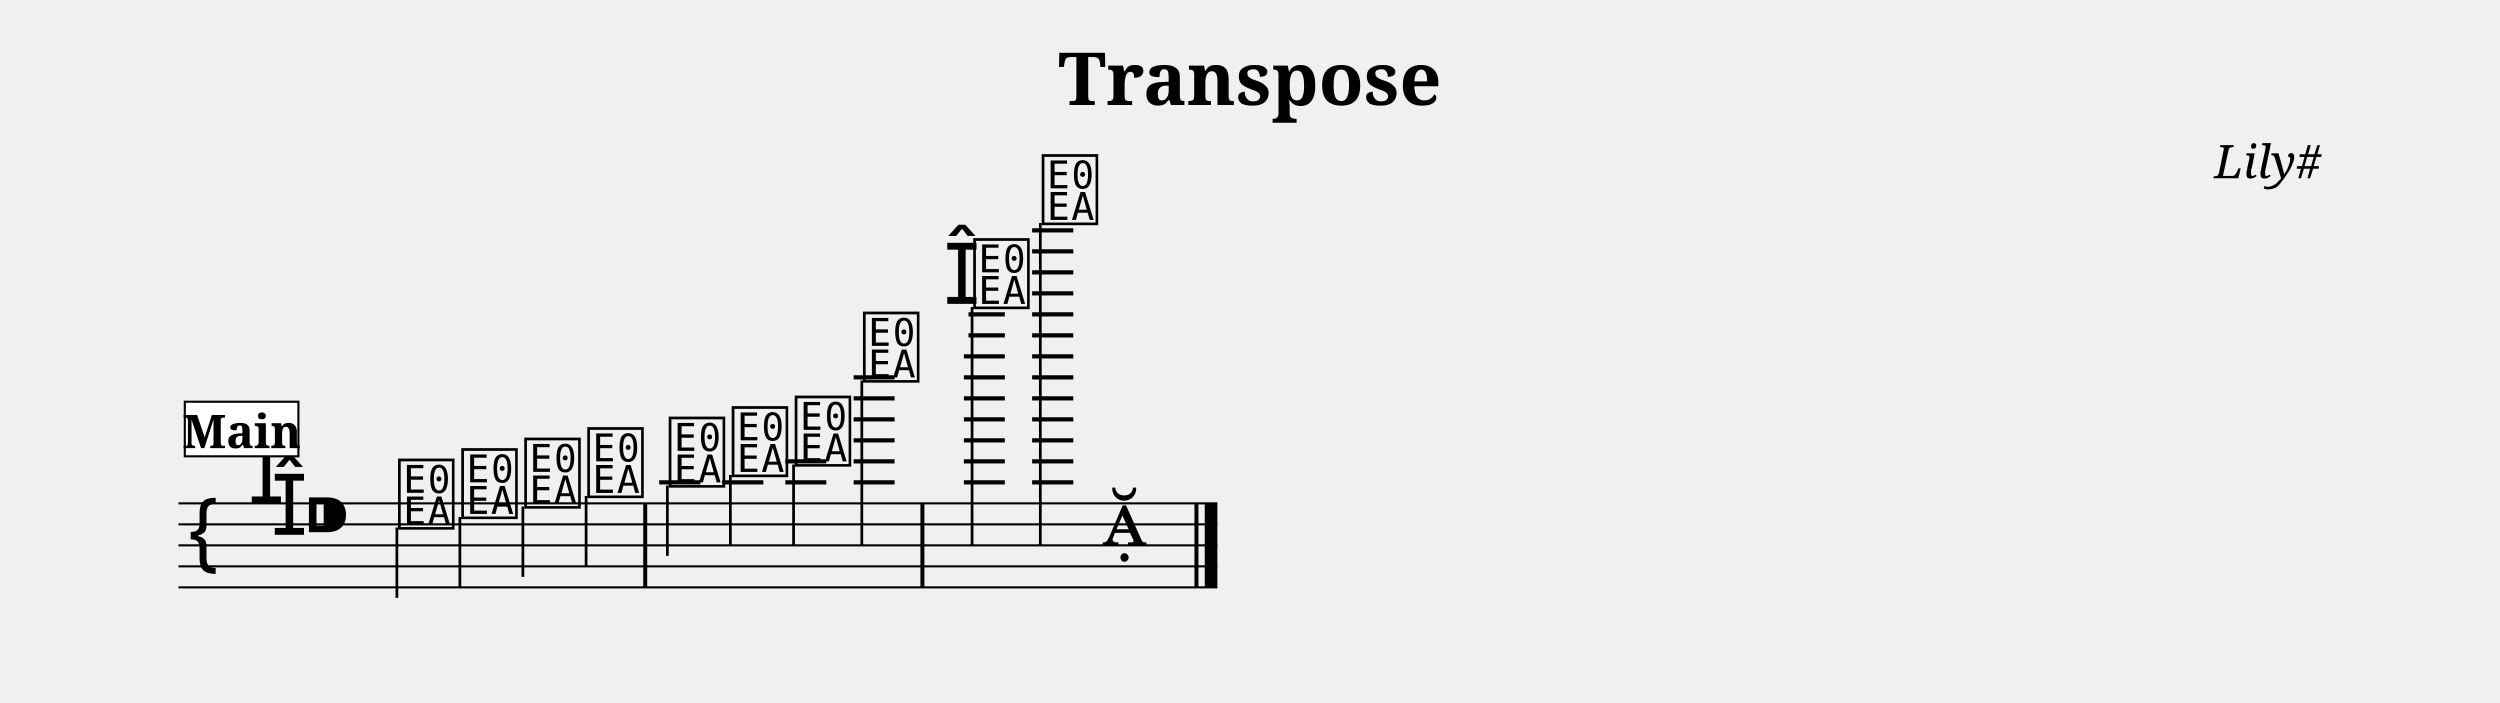
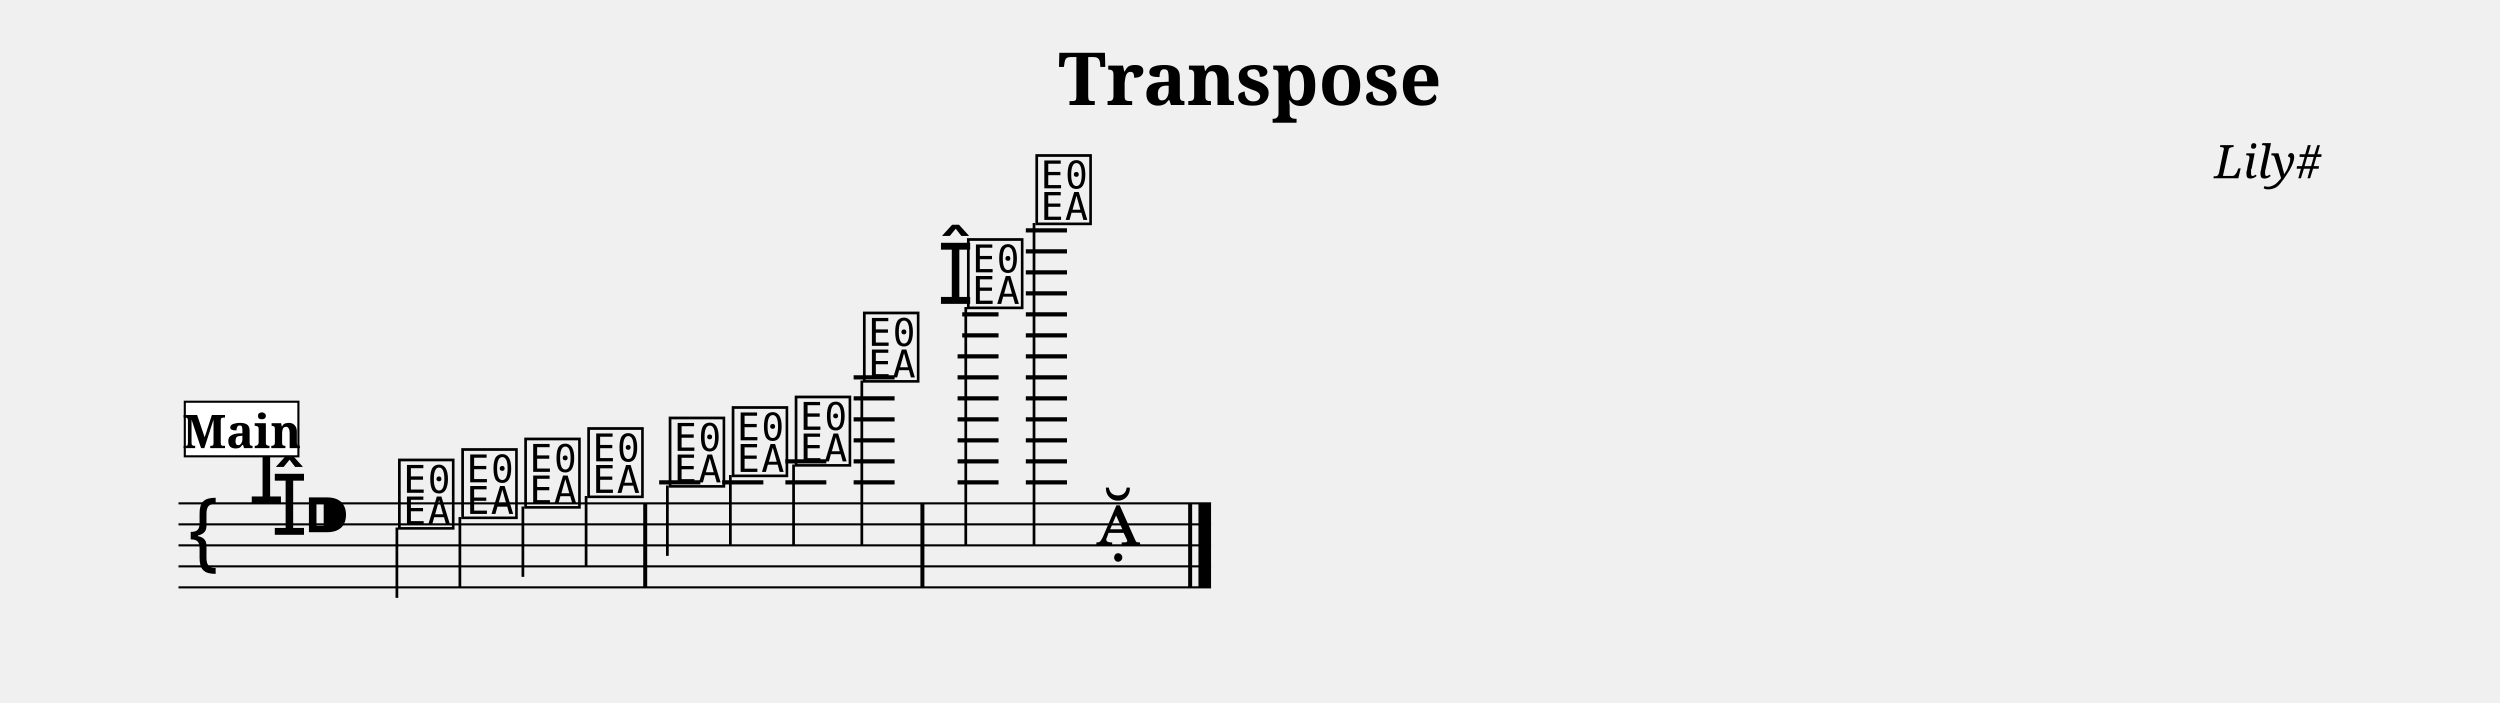
<svg xmlns="http://www.w3.org/2000/svg" width="1190.5" height="334.7" viewBox="0 0 119.05 33.47" font-family="serif">
  <style>
  @font-face { font-family: 'Emmentaler'; src: local('Emmentaler'); }
  .music { font-family: 'Emmentaler', serif; }
</style>
  <text x="59.52" y="5.00" font-size="3.49" font-weight="bold" text-anchor="middle" data-pos="373">Transpose</text>
  <text x="110.55" y="8.49" font-size="2.20" font-style="italic" text-anchor="end" data-pos="394">Lily#</text>
  <g transform="translate(8.50,0.00) scale(1,1)">
-     <line x1="0.00" y1="23.97" x2="49.47" y2="23.97" stroke="#000000" stroke-width="0.100" />
-     <line x1="0.00" y1="24.97" x2="49.47" y2="24.97" stroke="#000000" stroke-width="0.100" />
-     <line x1="0.00" y1="25.97" x2="49.47" y2="25.97" stroke="#000000" stroke-width="0.100" />
-     <line x1="0.00" y1="26.97" x2="49.47" y2="26.97" stroke="#000000" stroke-width="0.100" />
-     <line x1="0.00" y1="27.97" x2="49.47" y2="27.97" stroke="#000000" stroke-width="0.100" />
+     <line x1="0.00" y1="23.97" x2="49.17" y2="23.97" stroke="#000000" stroke-width="0.100" />
+     <line x1="0.00" y1="24.97" x2="49.17" y2="24.97" stroke="#000000" stroke-width="0.100" />
+     <line x1="0.00" y1="25.97" x2="49.17" y2="25.97" stroke="#000000" stroke-width="0.100" />
+     <line x1="0.00" y1="26.97" x2="49.17" y2="26.97" stroke="#000000" stroke-width="0.100" />
+     <line x1="0.00" y1="27.97" x2="49.17" y2="27.97" stroke="#000000" stroke-width="0.100" />
    <text class="music" x="0.30" y="26.97" font-size="4.00" data-pos="439"></text>
    <text class="music" x="3.30" y="23.97" font-size="4.00" data-pos="412"></text>
    <text class="music" x="4.40" y="25.47" font-size="4.00" data-pos="412"></text>
    <text class="music" x="5.90" y="25.97" font-size="4.00" data-pos="402"></text>
    <line x1="22.89" y1="22.97" x2="24.85" y2="22.97" stroke="#000000" stroke-width="0.200" />
    <line x1="25.89" y1="22.97" x2="27.85" y2="22.97" stroke="#000000" stroke-width="0.200" />
    <line x1="28.90" y1="22.97" x2="30.85" y2="22.97" stroke="#000000" stroke-width="0.200" />
    <line x1="28.90" y1="21.97" x2="30.85" y2="21.97" stroke="#000000" stroke-width="0.200" />
    <line x1="32.15" y1="22.97" x2="34.10" y2="22.97" stroke="#000000" stroke-width="0.200" />
    <line x1="32.15" y1="21.97" x2="34.10" y2="21.97" stroke="#000000" stroke-width="0.200" />
    <line x1="32.15" y1="20.97" x2="34.10" y2="20.97" stroke="#000000" stroke-width="0.200" />
    <line x1="32.15" y1="19.97" x2="34.10" y2="19.97" stroke="#000000" stroke-width="0.200" />
    <line x1="32.15" y1="18.97" x2="34.10" y2="18.97" stroke="#000000" stroke-width="0.200" />
    <line x1="32.15" y1="17.97" x2="34.10" y2="17.97" stroke="#000000" stroke-width="0.200" />
-     <line x1="37.40" y1="22.97" x2="39.35" y2="22.97" stroke="#000000" stroke-width="0.200" />
-     <line x1="37.40" y1="21.97" x2="39.35" y2="21.97" stroke="#000000" stroke-width="0.200" />
-     <line x1="37.40" y1="20.97" x2="39.35" y2="20.97" stroke="#000000" stroke-width="0.200" />
-     <line x1="37.40" y1="19.97" x2="39.35" y2="19.97" stroke="#000000" stroke-width="0.200" />
-     <line x1="37.40" y1="18.97" x2="39.35" y2="18.97" stroke="#000000" stroke-width="0.200" />
-     <line x1="37.40" y1="17.97" x2="39.35" y2="17.97" stroke="#000000" stroke-width="0.200" />
-     <line x1="37.40" y1="16.97" x2="39.35" y2="16.97" stroke="#000000" stroke-width="0.200" />
-     <line x1="37.62" y1="15.97" x2="39.35" y2="15.97" stroke="#000000" stroke-width="0.200" />
-     <line x1="37.62" y1="14.97" x2="39.35" y2="14.97" stroke="#000000" stroke-width="0.200" />
-     <line x1="40.65" y1="22.97" x2="42.61" y2="22.97" stroke="#000000" stroke-width="0.200" />
-     <line x1="40.65" y1="21.97" x2="42.61" y2="21.97" stroke="#000000" stroke-width="0.200" />
-     <line x1="40.65" y1="20.97" x2="42.61" y2="20.97" stroke="#000000" stroke-width="0.200" />
-     <line x1="40.65" y1="19.97" x2="42.61" y2="19.97" stroke="#000000" stroke-width="0.200" />
-     <line x1="40.65" y1="18.97" x2="42.61" y2="18.97" stroke="#000000" stroke-width="0.200" />
-     <line x1="40.65" y1="17.97" x2="42.61" y2="17.97" stroke="#000000" stroke-width="0.200" />
-     <line x1="40.65" y1="16.97" x2="42.61" y2="16.97" stroke="#000000" stroke-width="0.200" />
-     <line x1="40.65" y1="15.97" x2="42.61" y2="15.97" stroke="#000000" stroke-width="0.200" />
-     <line x1="40.65" y1="14.97" x2="42.61" y2="14.97" stroke="#000000" stroke-width="0.200" />
-     <line x1="40.65" y1="13.97" x2="42.61" y2="13.97" stroke="#000000" stroke-width="0.200" />
-     <line x1="40.65" y1="12.97" x2="42.61" y2="12.97" stroke="#000000" stroke-width="0.200" />
-     <line x1="40.65" y1="11.97" x2="42.61" y2="11.97" stroke="#000000" stroke-width="0.200" />
-     <line x1="40.65" y1="10.97" x2="42.61" y2="10.97" stroke="#000000" stroke-width="0.200" />
+     <line x1="37.10" y1="22.97" x2="39.05" y2="22.97" stroke="#000000" stroke-width="0.200" />
+     <line x1="37.10" y1="21.97" x2="39.05" y2="21.97" stroke="#000000" stroke-width="0.200" />
+     <line x1="37.10" y1="20.97" x2="39.05" y2="20.97" stroke="#000000" stroke-width="0.200" />
+     <line x1="37.10" y1="19.97" x2="39.05" y2="19.97" stroke="#000000" stroke-width="0.200" />
+     <line x1="37.10" y1="18.97" x2="39.05" y2="18.97" stroke="#000000" stroke-width="0.200" />
+     <line x1="37.10" y1="17.97" x2="39.05" y2="17.97" stroke="#000000" stroke-width="0.200" />
+     <line x1="37.10" y1="16.97" x2="39.05" y2="16.97" stroke="#000000" stroke-width="0.200" />
+     <line x1="37.32" y1="15.97" x2="39.05" y2="15.97" stroke="#000000" stroke-width="0.200" />
+     <line x1="37.32" y1="14.97" x2="39.05" y2="14.97" stroke="#000000" stroke-width="0.200" />
+     <line x1="40.35" y1="22.97" x2="42.31" y2="22.97" stroke="#000000" stroke-width="0.200" />
+     <line x1="40.35" y1="21.97" x2="42.31" y2="21.97" stroke="#000000" stroke-width="0.200" />
+     <line x1="40.35" y1="20.97" x2="42.31" y2="20.97" stroke="#000000" stroke-width="0.200" />
+     <line x1="40.35" y1="19.97" x2="42.31" y2="19.97" stroke="#000000" stroke-width="0.200" />
+     <line x1="40.35" y1="18.97" x2="42.31" y2="18.97" stroke="#000000" stroke-width="0.200" />
+     <line x1="40.35" y1="17.97" x2="42.31" y2="17.97" stroke="#000000" stroke-width="0.200" />
+     <line x1="40.35" y1="16.97" x2="42.31" y2="16.97" stroke="#000000" stroke-width="0.200" />
+     <line x1="40.35" y1="15.97" x2="42.31" y2="15.97" stroke="#000000" stroke-width="0.200" />
+     <line x1="40.35" y1="14.97" x2="42.31" y2="14.97" stroke="#000000" stroke-width="0.200" />
+     <line x1="40.35" y1="13.97" x2="42.31" y2="13.97" stroke="#000000" stroke-width="0.200" />
+     <line x1="40.35" y1="12.97" x2="42.31" y2="12.97" stroke="#000000" stroke-width="0.200" />
+     <line x1="40.35" y1="11.97" x2="42.31" y2="11.97" stroke="#000000" stroke-width="0.200" />
+     <line x1="40.35" y1="10.97" x2="42.31" y2="10.97" stroke="#000000" stroke-width="0.200" />
    <text class="music" x="10.33" y="24.97" font-size="4.00" data-pos="492"></text>
    <line x1="10.40" y1="25.12" x2="10.40" y2="28.47" stroke="#000000" stroke-width="0.130" />
    <text class="music" x="13.34" y="24.47" font-size="4.00" data-pos="500"></text>
    <line x1="13.40" y1="24.62" x2="13.40" y2="27.97" stroke="#000000" stroke-width="0.130" />
    <text class="music" x="16.34" y="23.97" font-size="4.00" data-pos="502"></text>
    <line x1="16.40" y1="24.12" x2="16.40" y2="27.47" stroke="#000000" stroke-width="0.130" />
    <text class="music" x="19.34" y="23.47" font-size="4.00" data-pos="504"></text>
    <line x1="19.41" y1="23.62" x2="19.41" y2="26.97" stroke="#000000" stroke-width="0.130" />
    <text class="music" x="23.22" y="22.97" font-size="4.00" data-pos="508"></text>
    <line x1="23.28" y1="23.12" x2="23.28" y2="26.47" stroke="#000000" stroke-width="0.130" />
    <text class="music" x="26.22" y="22.47" font-size="4.00" data-pos="511"></text>
    <line x1="26.28" y1="22.62" x2="26.28" y2="25.97" stroke="#000000" stroke-width="0.130" />
    <text class="music" x="29.22" y="21.97" font-size="4.00" data-pos="513"></text>
    <line x1="29.29" y1="22.12" x2="29.29" y2="25.97" stroke="#000000" stroke-width="0.130" />
    <text class="music" x="32.47" y="17.97" font-size="4.00" data-pos="515"></text>
    <line x1="32.54" y1="18.12" x2="32.54" y2="25.97" stroke="#000000" stroke-width="0.130" />
-     <text class="music" x="36.42" y="14.47" font-size="4.00" data-pos="520"></text>
-     <text class="music" x="37.72" y="14.47" font-size="4.00" data-pos="520"></text>
-     <line x1="37.79" y1="14.62" x2="37.79" y2="25.97" stroke="#000000" stroke-width="0.130" />
-     <text class="music" x="40.98" y="10.47" font-size="4.00" data-pos="526"></text>
-     <line x1="41.04" y1="10.62" x2="41.04" y2="25.97" stroke="#000000" stroke-width="0.130" />
-     <text class="music" x="43.98" y="25.97" font-size="4.00" data-pos="529"></text>
+     <text class="music" x="36.12" y="14.47" font-size="4.00" data-pos="520"></text>
+     <text class="music" x="37.42" y="14.47" font-size="4.00" data-pos="520"></text>
+     <line x1="37.49" y1="14.62" x2="37.49" y2="25.97" stroke="#000000" stroke-width="0.130" />
+     <text class="music" x="40.68" y="10.47" font-size="4.00" data-pos="526"></text>
+     <line x1="40.74" y1="10.62" x2="40.74" y2="25.97" stroke="#000000" stroke-width="0.130" />
+     <text class="music" x="43.68" y="25.97" font-size="4.00" data-pos="529"></text>
    <rect x="22.13" y="23.97" width="0.19" height="4.00" data-pos="506" />
    <rect x="35.33" y="23.97" width="0.19" height="4.00" data-pos="518" />
-     <rect x="48.38" y="23.97" width="0.19" height="4.00" data-pos="532" />
-     <rect x="48.87" y="23.97" width="0.60" height="4.00" data-pos="532" />
+     <rect x="48.08" y="23.97" width="0.19" height="4.00" data-pos="532" />
+     <rect x="48.57" y="23.97" width="0.60" height="4.00" data-pos="532" />
    <rect x="0.30" y="19.13" width="5.41" height="2.60" fill="#FFFFFF" stroke="#000000" stroke-width="0.100" data-pos="466" />
    <text x="3.01" y="21.34" font-size="2.20" font-weight="bold" text-anchor="middle" data-pos="466">Main</text>
  </g>
</svg>
